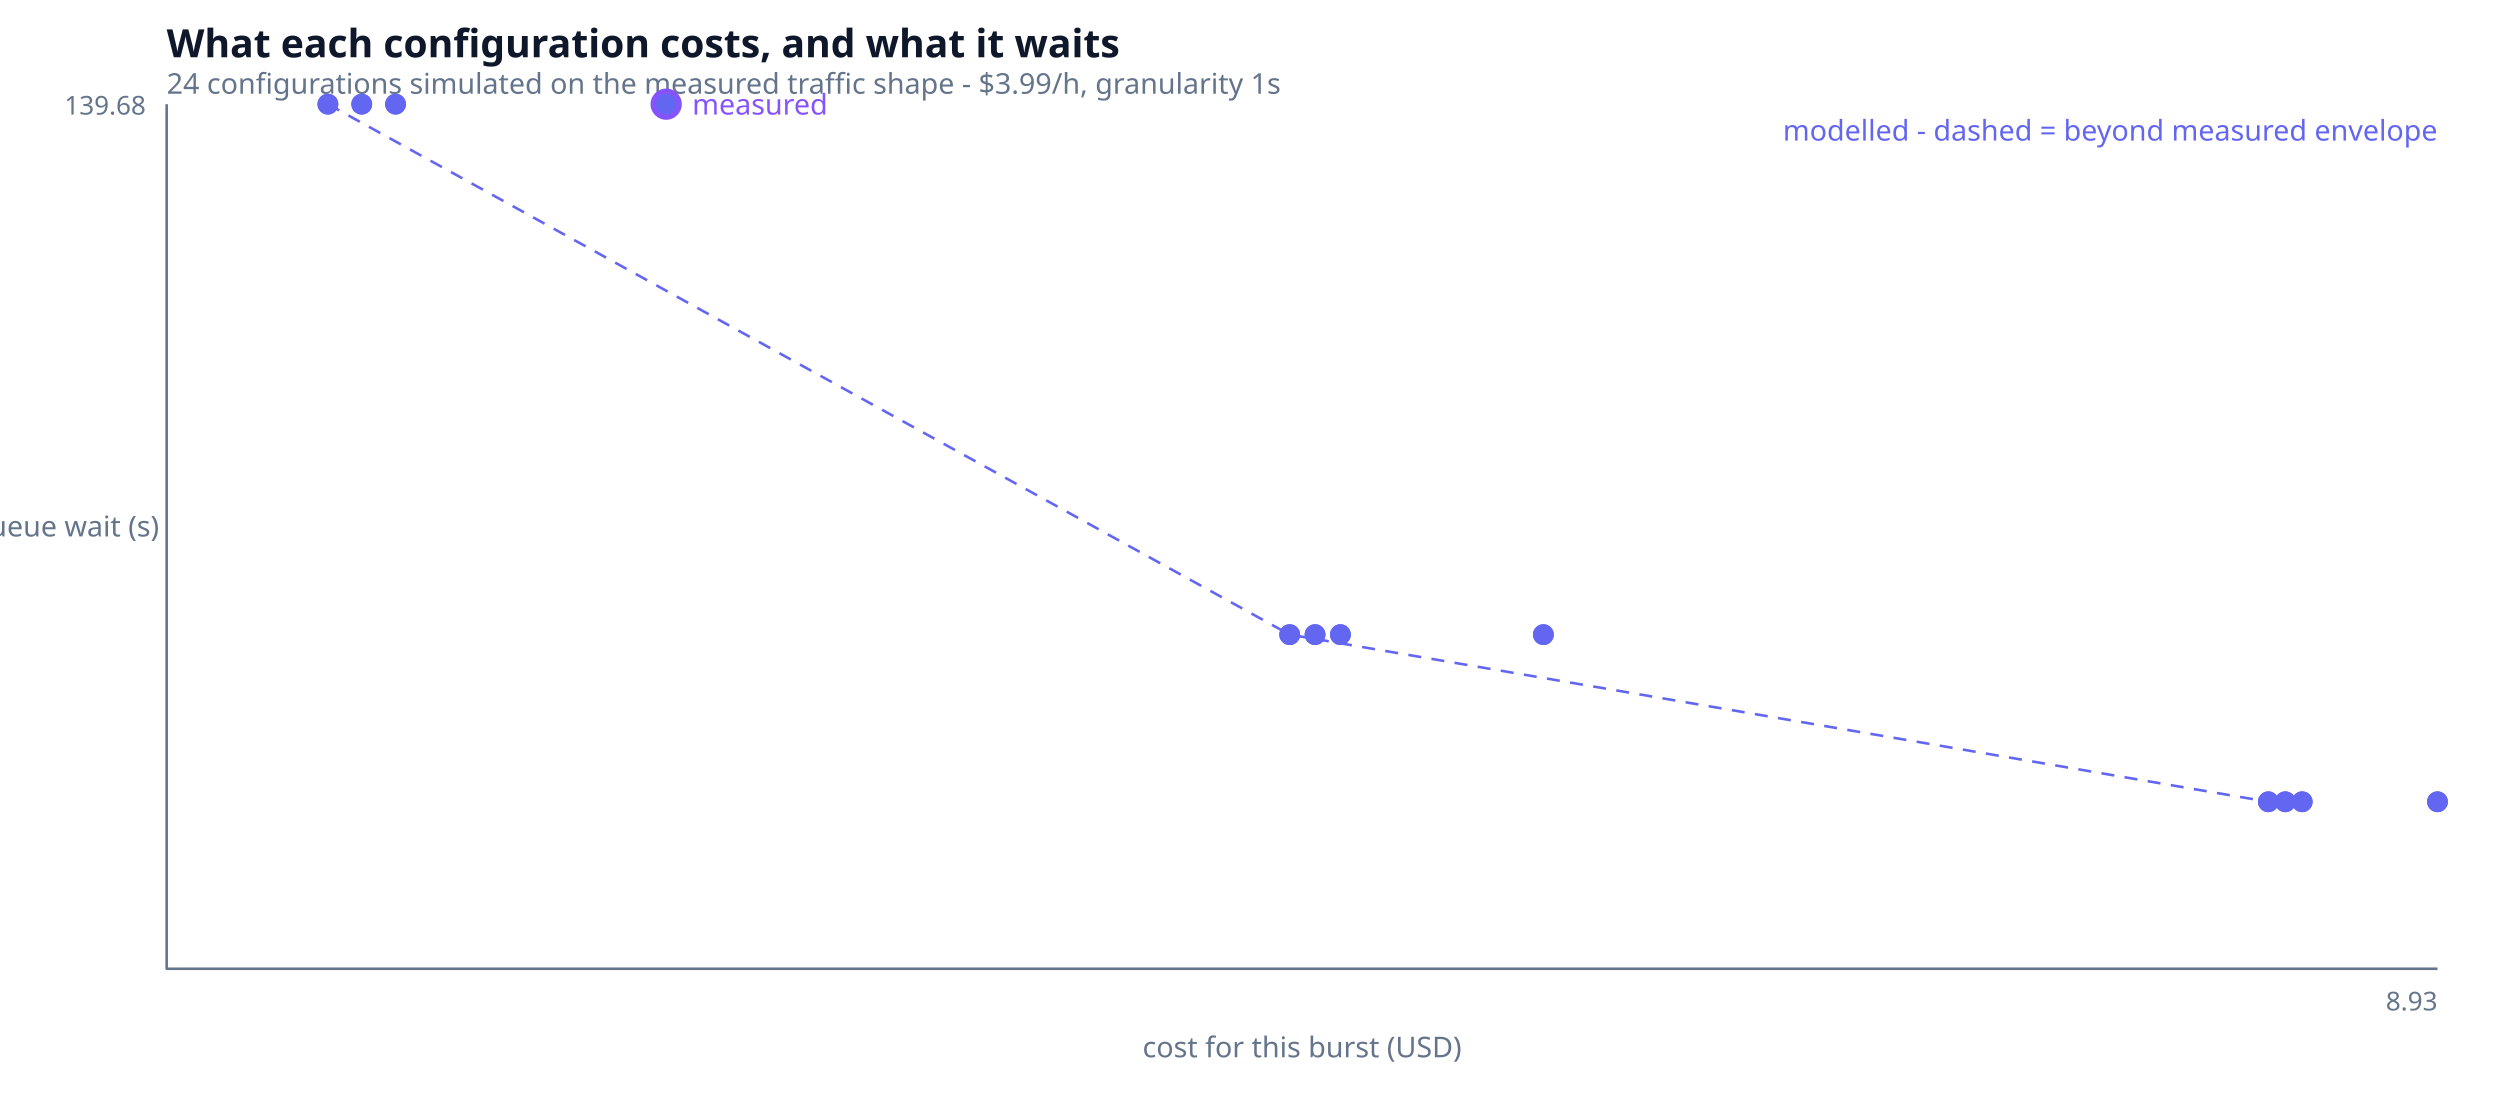
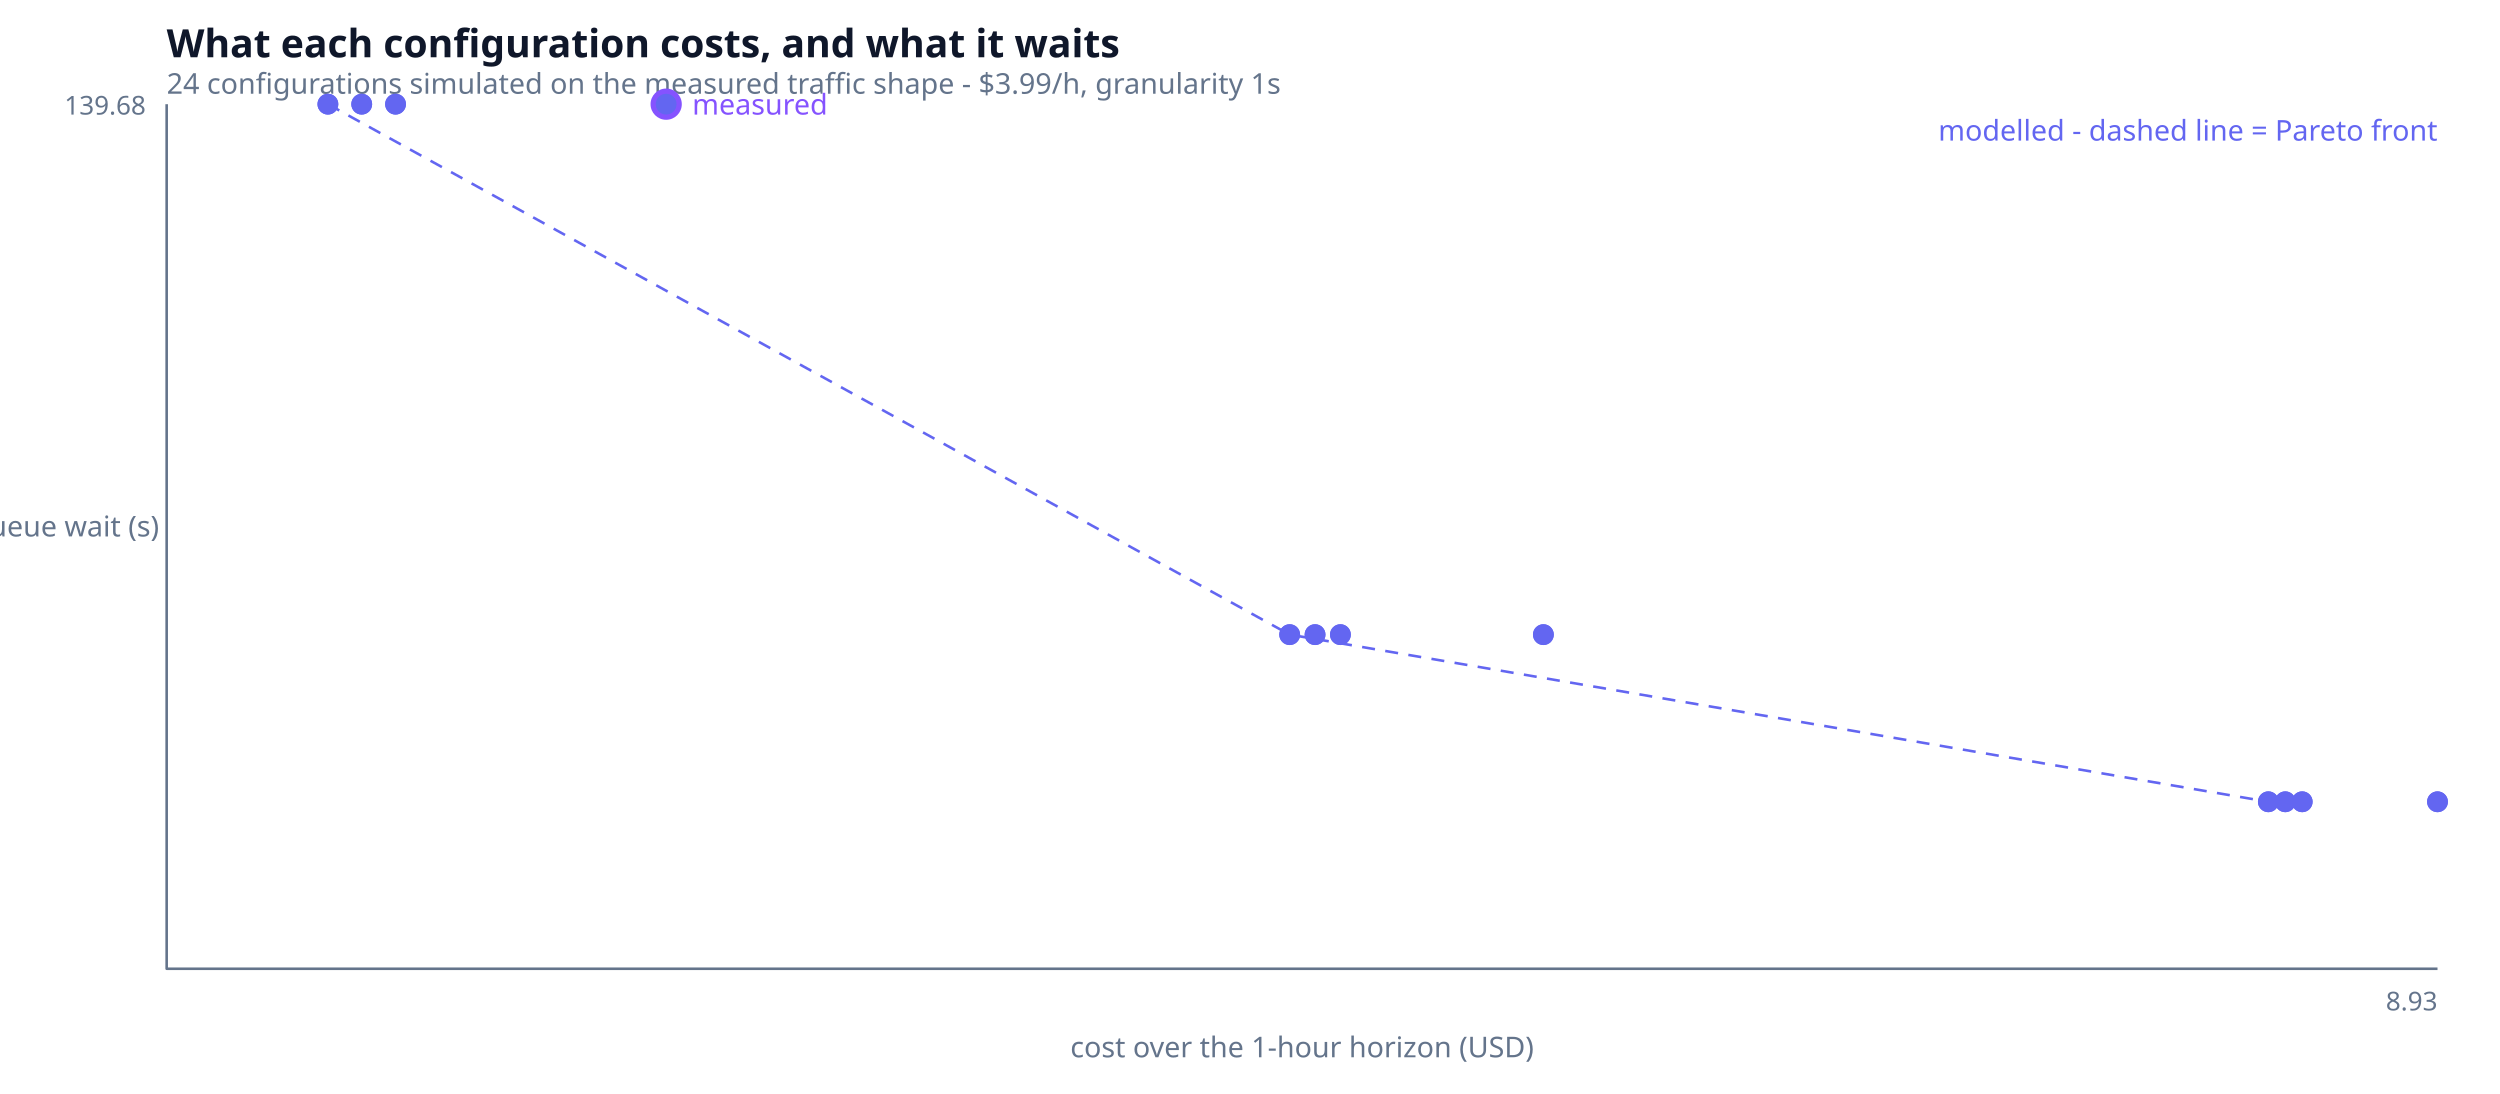
<svg xmlns="http://www.w3.org/2000/svg" viewBox="0 0 960 420" width="960" height="420" role="img">
  <rect width="960" height="420" fill="none" />
  <text x="64" y="22" text-anchor="start" font-family="ui-sans-serif,system-ui,sans-serif" font-size="15" font-weight="600" fill="#0f172a">What each configuration costs, and what it waits</text>
  <text x="64" y="36" text-anchor="start" font-family="ui-sans-serif,system-ui,sans-serif" font-size="11" font-weight="normal" fill="#64748b">24 configurations simulated on the measured traffic shape - $3.99/h, granularity 1s</text>
  <polyline points="64,40 64,372 936,372" fill="none" stroke="#64748b" stroke-width="1" stroke-linejoin="round" />
-   <text x="500" y="406" text-anchor="middle" font-family="ui-sans-serif,system-ui,sans-serif" font-size="11" font-weight="normal" fill="#64748b">cost for this burst (USD)</text>
+   <text x="500" y="406" text-anchor="middle" font-family="ui-sans-serif,system-ui,sans-serif" font-size="11" font-weight="normal" fill="#64748b">cost over the 1-hour horizon (USD)</text>
  <text x="14" y="206" text-anchor="middle" font-family="ui-sans-serif,system-ui,sans-serif" font-size="11" font-weight="normal" fill="#64748b">p95 queue wait (s)</text>
  <text x="936" y="388" text-anchor="end" font-family="ui-sans-serif,system-ui,sans-serif" font-size="10" font-weight="normal" fill="#64748b">8.93</text>
  <text x="56" y="44" text-anchor="end" font-family="ui-sans-serif,system-ui,sans-serif" font-size="10" font-weight="normal" fill="#64748b">139.68</text>
-   <polyline points="125.91,40 495.24,243.7 495.24,243.7 871.05,307.88 871.05,307.88" fill="none" stroke="#6366f1" stroke-width="1" stroke-linejoin="round" stroke-dasharray="5 4" />
+   <polyline points="125.91,40 125.91,40 495.24,243.7 495.24,243.7 871.05,307.88 871.05,307.88" fill="none" stroke="#6366f1" stroke-width="1" stroke-linejoin="round" stroke-dasharray="5 4" />
  <circle cx="125.91" cy="40" r="4" fill="#6366f1" />
  <circle cx="125.91" cy="40" r="4" fill="#6366f1" />
  <circle cx="495.24" cy="243.7" r="4" fill="#6366f1" />
  <circle cx="495.24" cy="243.7" r="4" fill="#6366f1" />
  <circle cx="871.05" cy="307.88" r="4" fill="#6366f1" />
  <circle cx="871.05" cy="307.88" r="4" fill="#6366f1" />
  <circle cx="138.9" cy="40" r="4" fill="#6366f1" />
  <circle cx="138.9" cy="40" r="4" fill="#6366f1" />
  <circle cx="504.98" cy="243.7" r="4" fill="#6366f1" />
  <circle cx="504.98" cy="243.7" r="4" fill="#6366f1" />
  <circle cx="877.55" cy="307.88" r="4" fill="#6366f1" />
  <circle cx="877.55" cy="307.88" r="4" fill="#6366f1" />
  <circle cx="151.89" cy="40" r="4" fill="#6366f1" />
  <circle cx="151.89" cy="40" r="4" fill="#6366f1" />
  <circle cx="514.72" cy="243.7" r="4" fill="#6366f1" />
  <circle cx="514.72" cy="243.7" r="4" fill="#6366f1" />
  <circle cx="884.04" cy="307.88" r="4" fill="#6366f1" />
  <circle cx="884.04" cy="307.88" r="4" fill="#6366f1" />
  <circle cx="255.81" cy="40" r="6" fill="#8553ff" />
  <text x="265.81" y="44" text-anchor="start" font-family="ui-sans-serif,system-ui,sans-serif" font-size="11" font-weight="normal" fill="#8553ff">measured</text>
  <circle cx="255.81" cy="40" r="4" fill="#6366f1" />
  <circle cx="592.66" cy="243.7" r="4" fill="#6366f1" />
  <circle cx="592.66" cy="243.7" r="4" fill="#6366f1" />
  <circle cx="936" cy="307.88" r="4" fill="#6366f1" />
  <circle cx="936" cy="307.88" r="4" fill="#6366f1" />
-   <text x="936" y="54" text-anchor="end" font-family="ui-sans-serif,system-ui,sans-serif" font-size="11" font-weight="normal" fill="#6366f1">modelled - dashed = beyond measured envelope</text>
+   <text x="936" y="54" text-anchor="end" font-family="ui-sans-serif,system-ui,sans-serif" font-size="11" font-weight="normal" fill="#6366f1">modelled - dashed line = Pareto front</text>
</svg>
